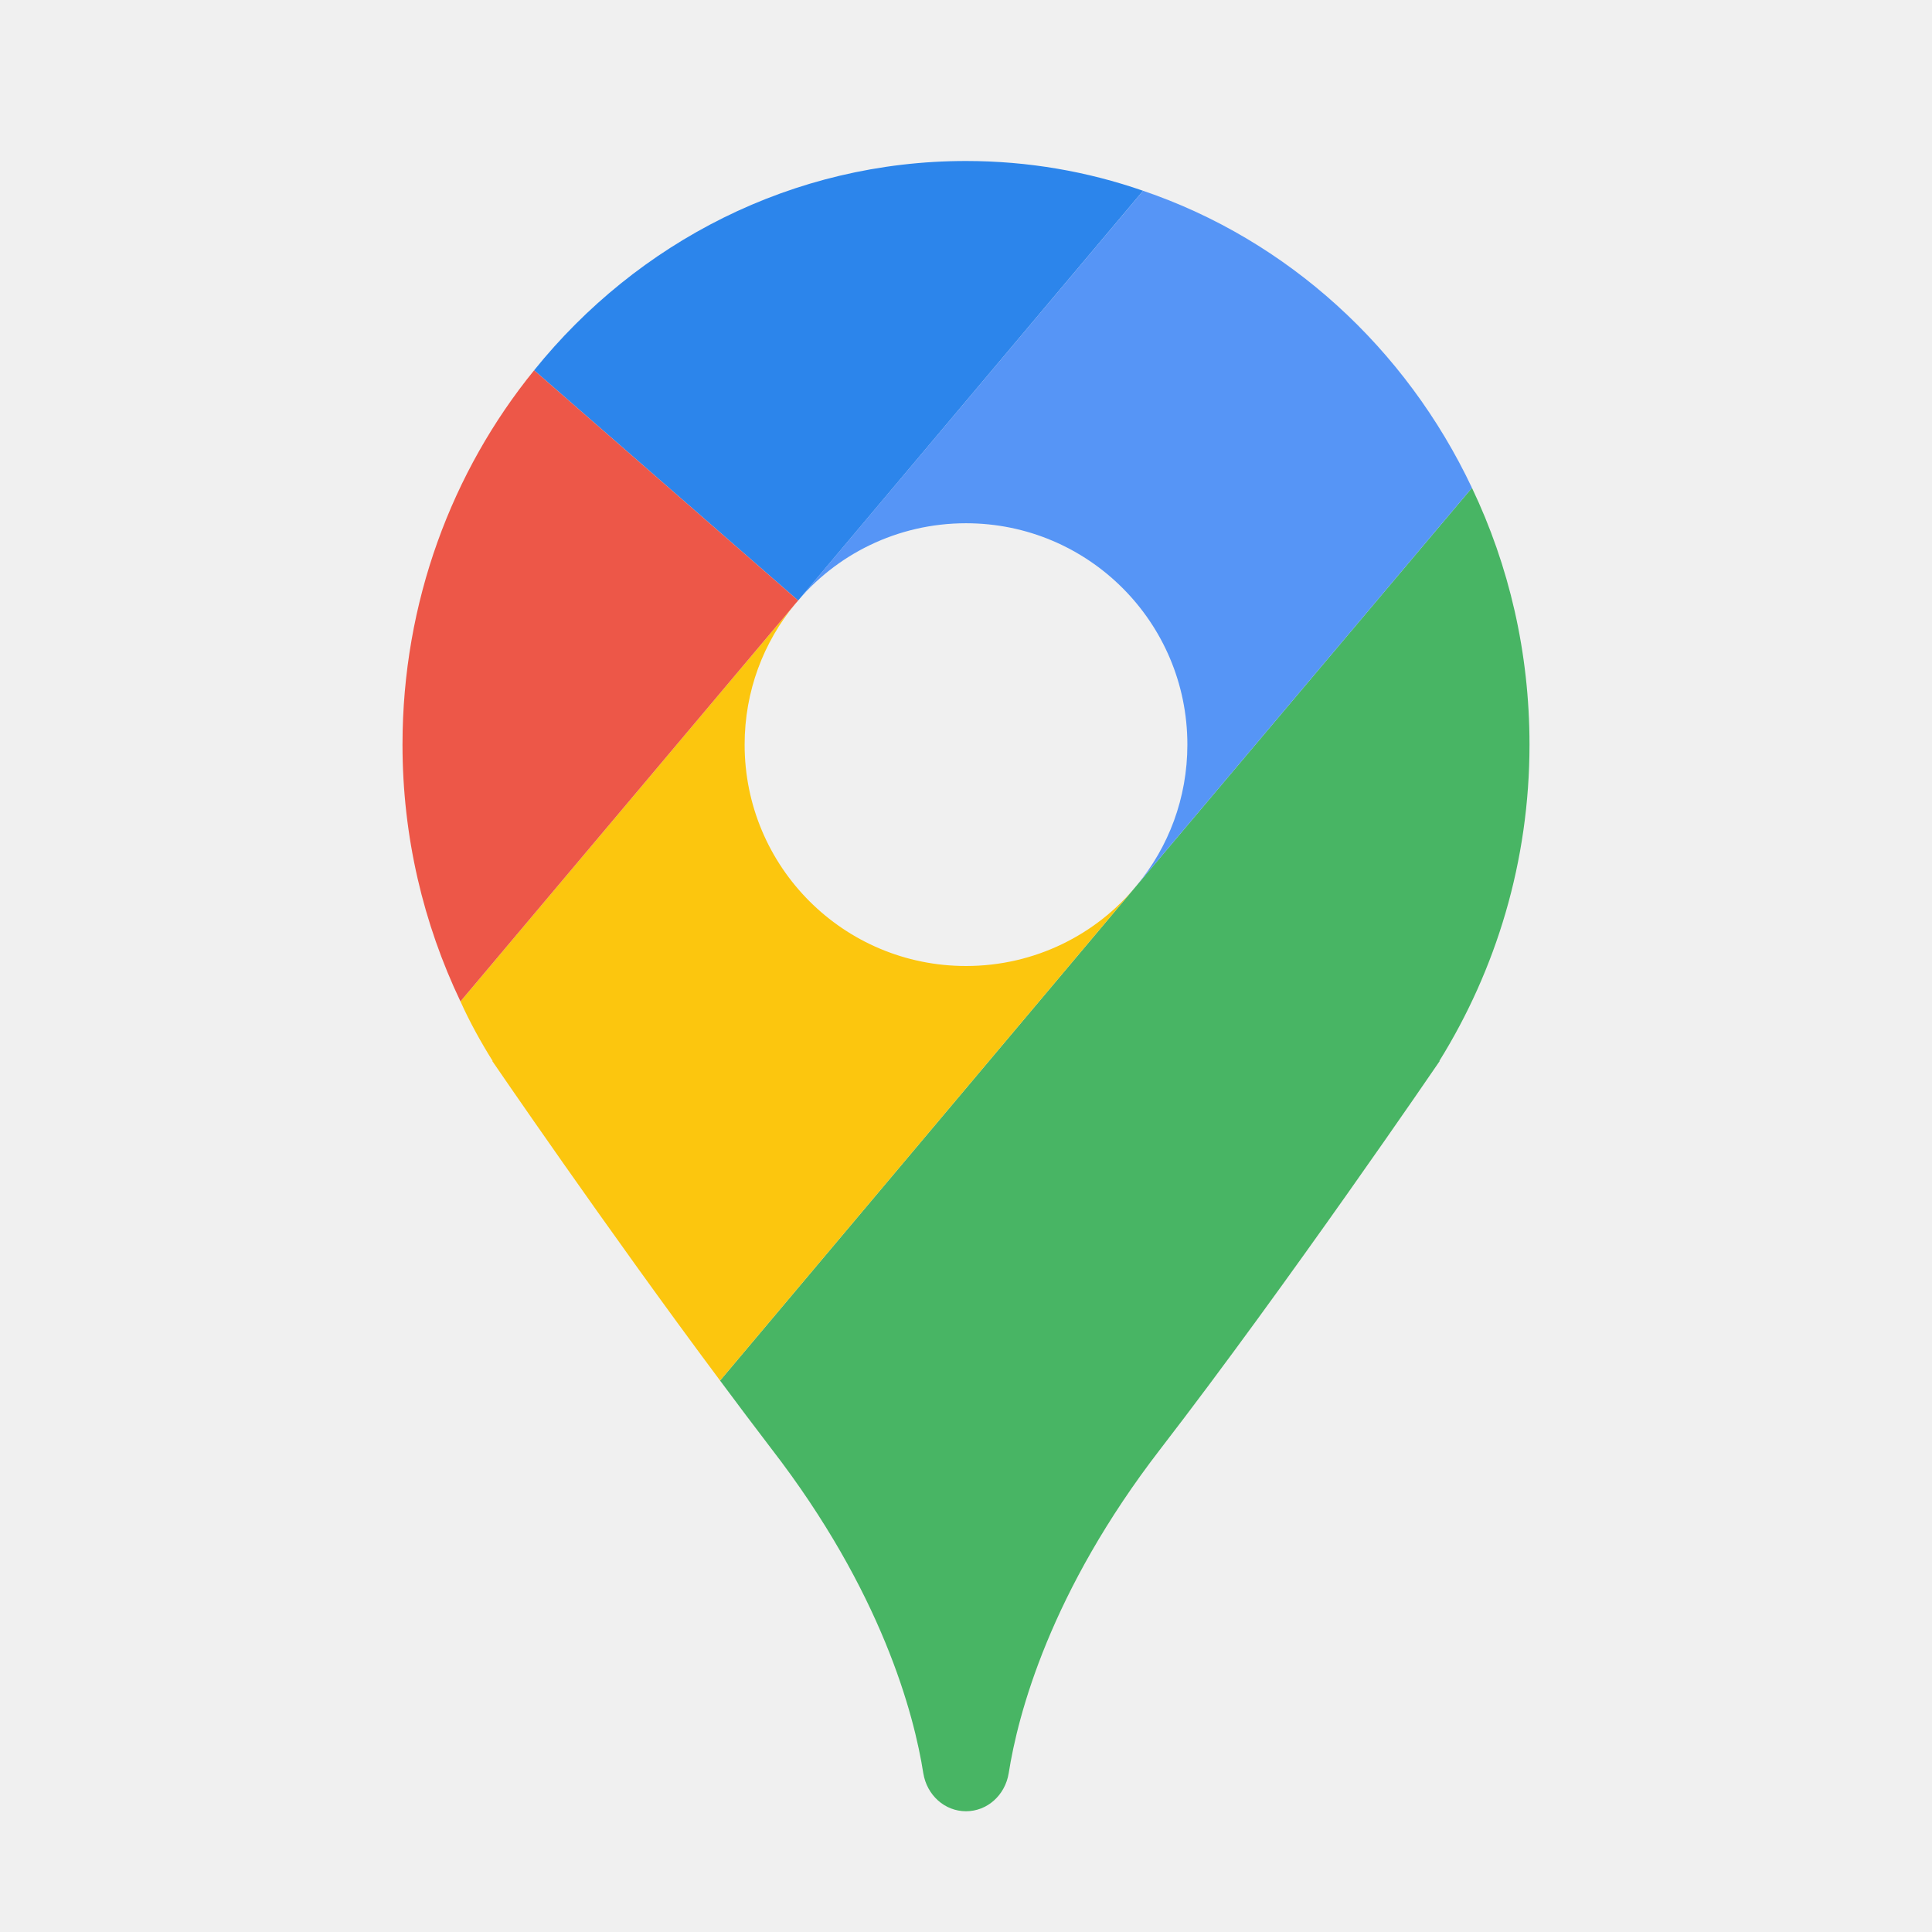
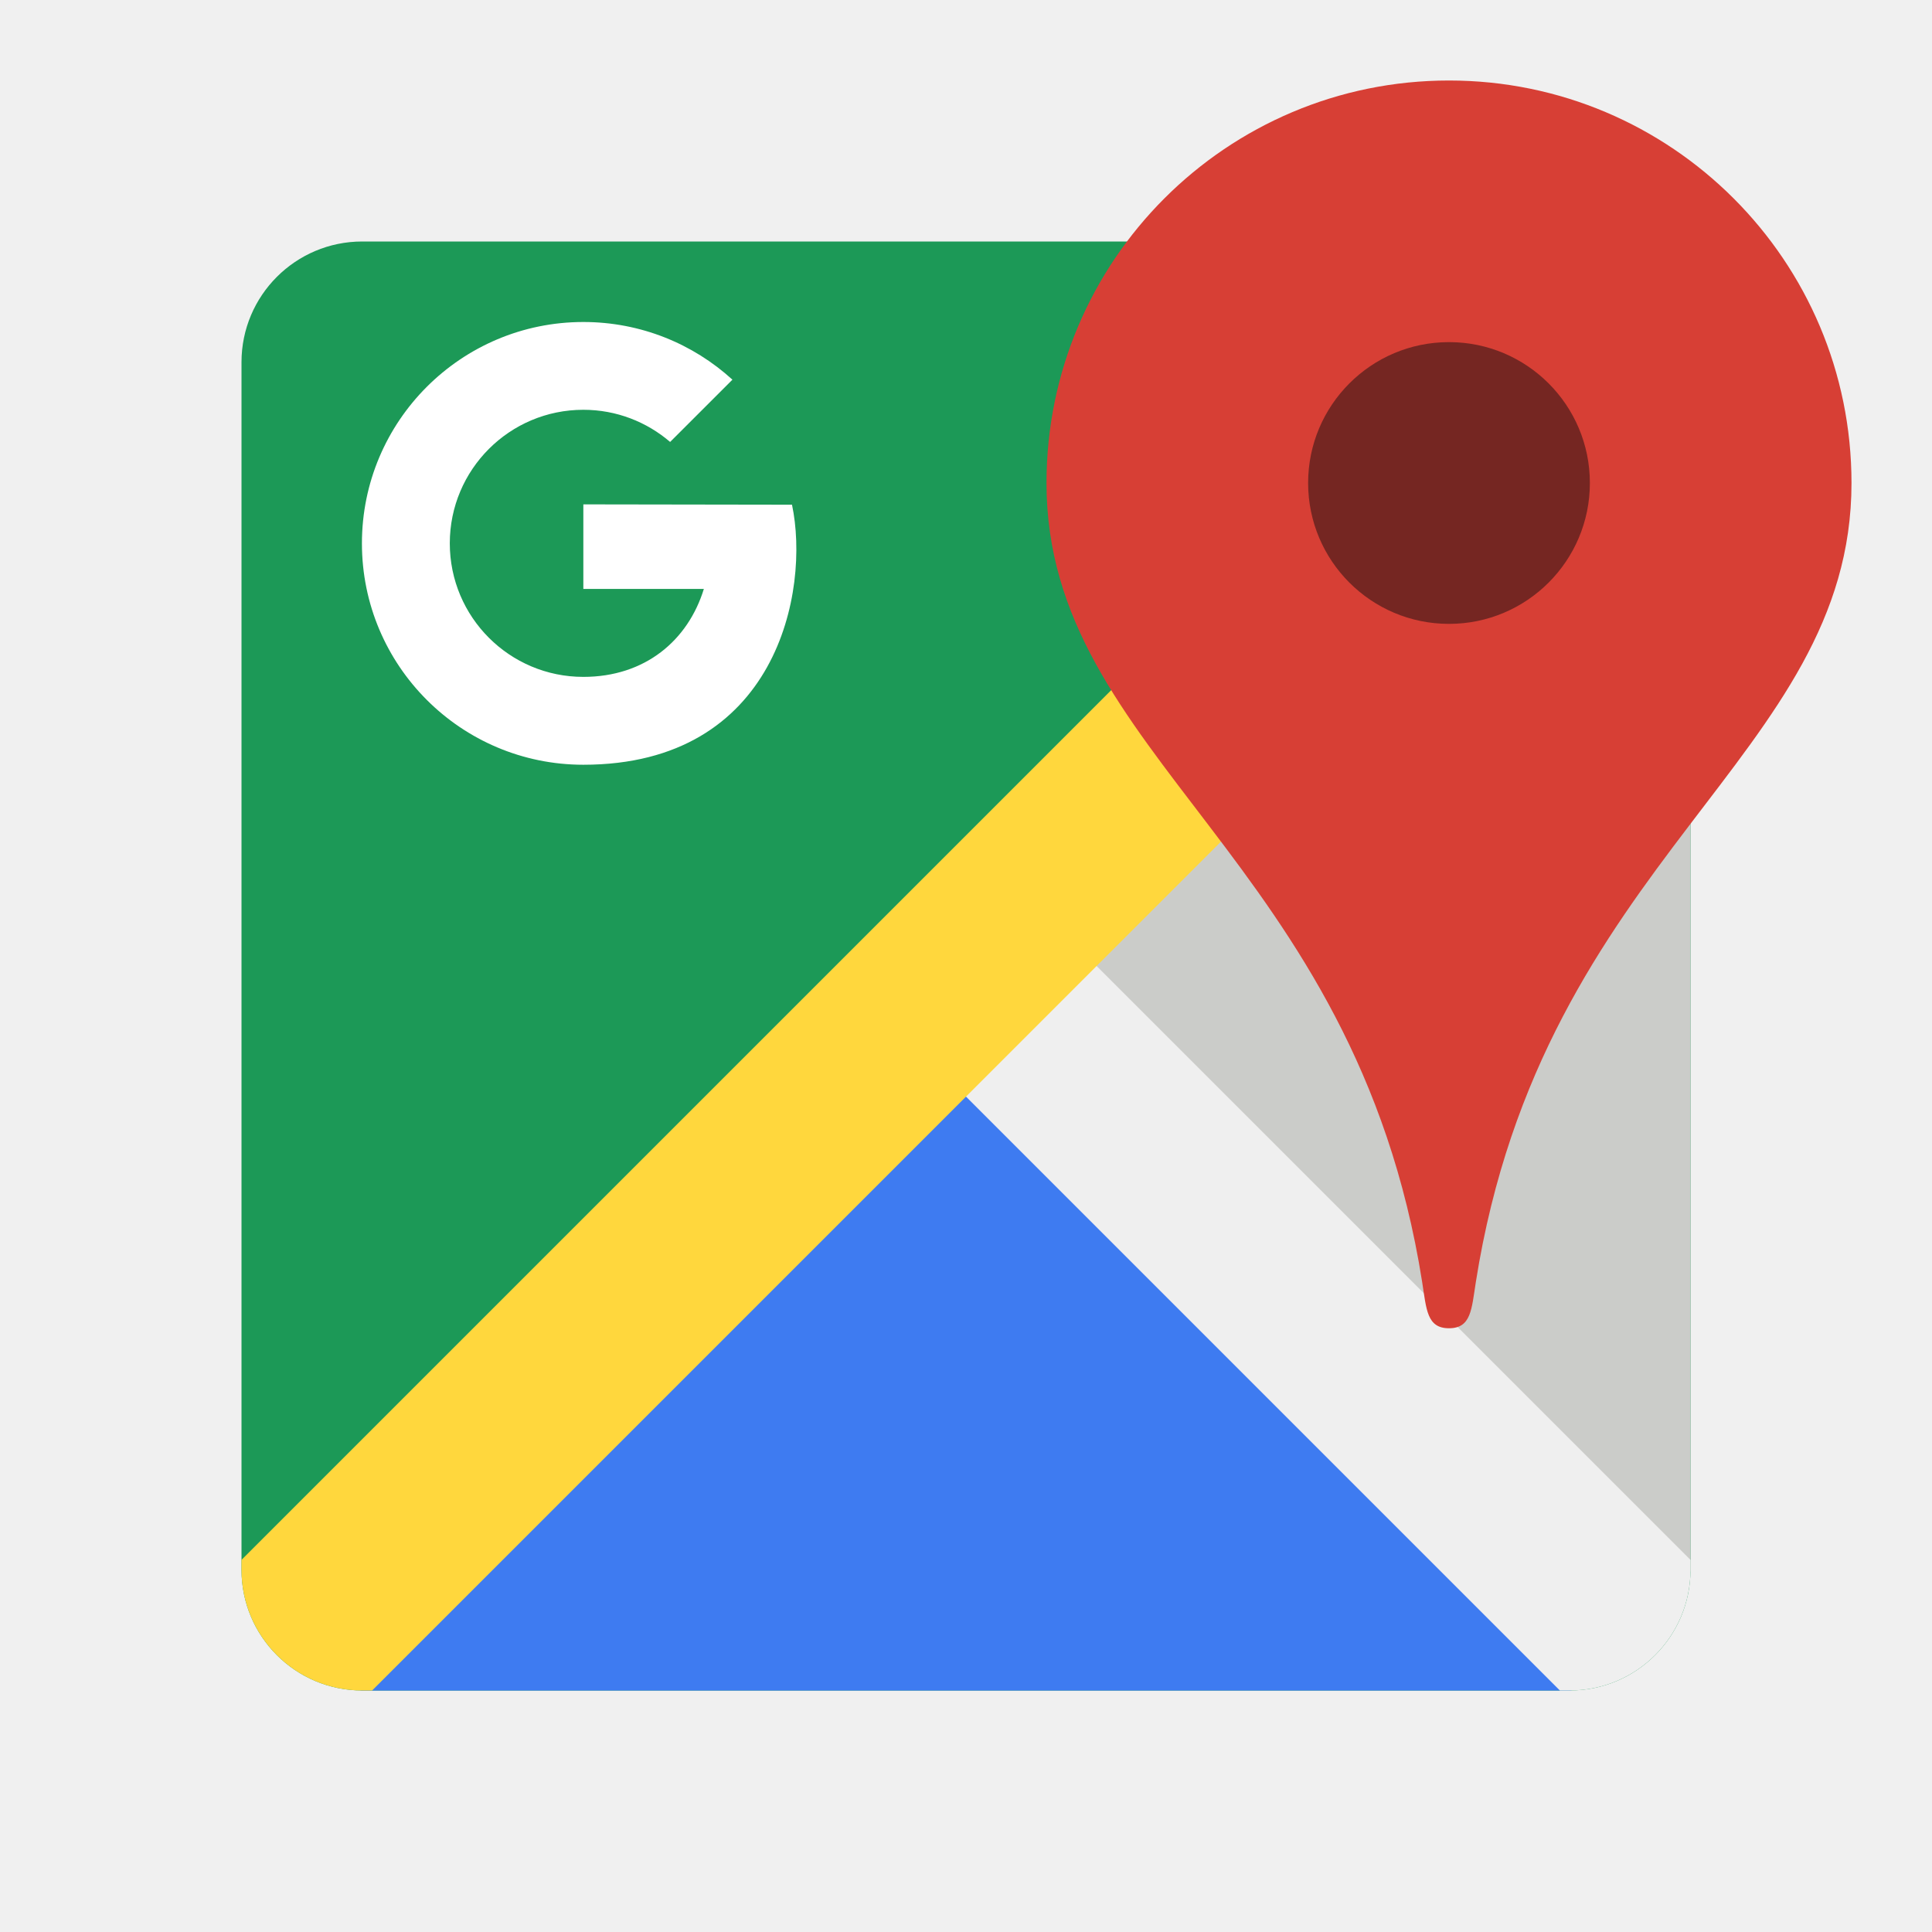
<svg xmlns="http://www.w3.org/2000/svg" viewBox="0 0 48 48" width="48px" height="48px">
-   <path fill="#48b564" d="M35.76,26.36h0.01c0,0-3.77,5.53-6.94,9.64c-2.74,3.55-3.54,6.59-3.77,8.06 C24.97,44.6,24.53,45,24,45s-0.97-0.4-1.06-0.94c-0.23-1.47-1.03-4.51-3.77-8.06c-0.42-0.55-0.85-1.12-1.28-1.7L28.24,22l8.33-9.88 C37.49,14.05,38,16.21,38,18.5C38,21.4,37.17,24.09,35.76,26.36z" />
-   <path fill="#fcc60e" d="M28.24,22L17.89,34.3c-2.82-3.78-5.66-7.94-5.66-7.94h0.01c-0.3-0.48-0.57-0.97-0.8-1.48L19.76,15 c-0.79,0.95-1.26,2.17-1.26,3.5c0,3.04,2.46,5.5,5.5,5.5C25.71,24,27.24,23.22,28.24,22z" />
-   <path fill="#2c85eb" d="M28.4,4.74l-8.57,10.18L13.27,9.2C15.83,6.02,19.69,4,24,4C25.54,4,27.02,4.26,28.4,4.74z" />
-   <path fill="#ed5748" d="M19.83,14.92L19.76,15l-8.32,9.88C10.52,22.95,10,20.79,10,18.5c0-3.54,1.23-6.79,3.27-9.3 L19.83,14.92z" />
-   <path fill="#5695f6" d="M28.24,22c0.79-0.95,1.26-2.17,1.26-3.5c0-3.04-2.46-5.5-5.5-5.5c-1.71,0-3.24,0.78-4.24,2L28.4,4.74 c3.59,1.22,6.53,3.91,8.17,7.38L28.24,22z" />
+   <path fill="#1c9957" d="M42,39V9c0-1.657-1.343-3-3-3H9C7.343,6,6,7.343,6,9v30c0,1.657,1.343,3,3,3h30C40.657,42,42,40.657,42,39z" />
+   <path fill="#3e7bf1" d="M9,42h30c1.657,0-15-16-15-16S7.343,42,9,42z" />
+   <path fill="#cbccc9" d="M42,39V9c0-1.657-16,15-16,15S42,40.657,42,39z" />
+   <path fill="#efefef" d="M39,42c1.657,0,3-1.343,3-3v-0.245L26.245,23L23,26.245L38.755,42H39z" />
+   <path fill="#ffd73d" d="M42,9c0-1.657-1.343-3-3-3h-0.245L6,38.755V39c0,1.657,1.343,3,3,3h0.245L42,9.245V9z" />
+   <path fill="#d73f35" d="M36,2c-5.523,0-10,4.477-10,10c0,6.813,7.666,9.295,9.333,19.851C35.44,32.531,35.448,33,36,33s0.56-0.469,0.667-1.149C38.334,21.295,46,18.813,46,12C46,6.477,41.523,2,36,2z" />
+   <path fill="#752622" d="M36 8.5A3.5 3.5 0 1 0 36 15.5A3.5 3.5 0 1 0 36 8.5Z" />
+   <path fill="#fff" d="M14.493,12.531v2.101h2.994c-0.392,1.274-1.455,2.185-2.994,2.185c-1.833,0-3.318-1.485-3.318-3.318s1.486-3.318,3.318-3.318c0.824,0,1.576,0.302,2.156,0.799l1.548-1.547C17.22,8.543,15.92,8,14.493,8c-3.038,0-5.501,2.463-5.501,5.5s2.463,5.5,5.501,5.5c4.81,0,5.637-4.317,5.184-6.461L14.493,12.531z" />
</svg>
